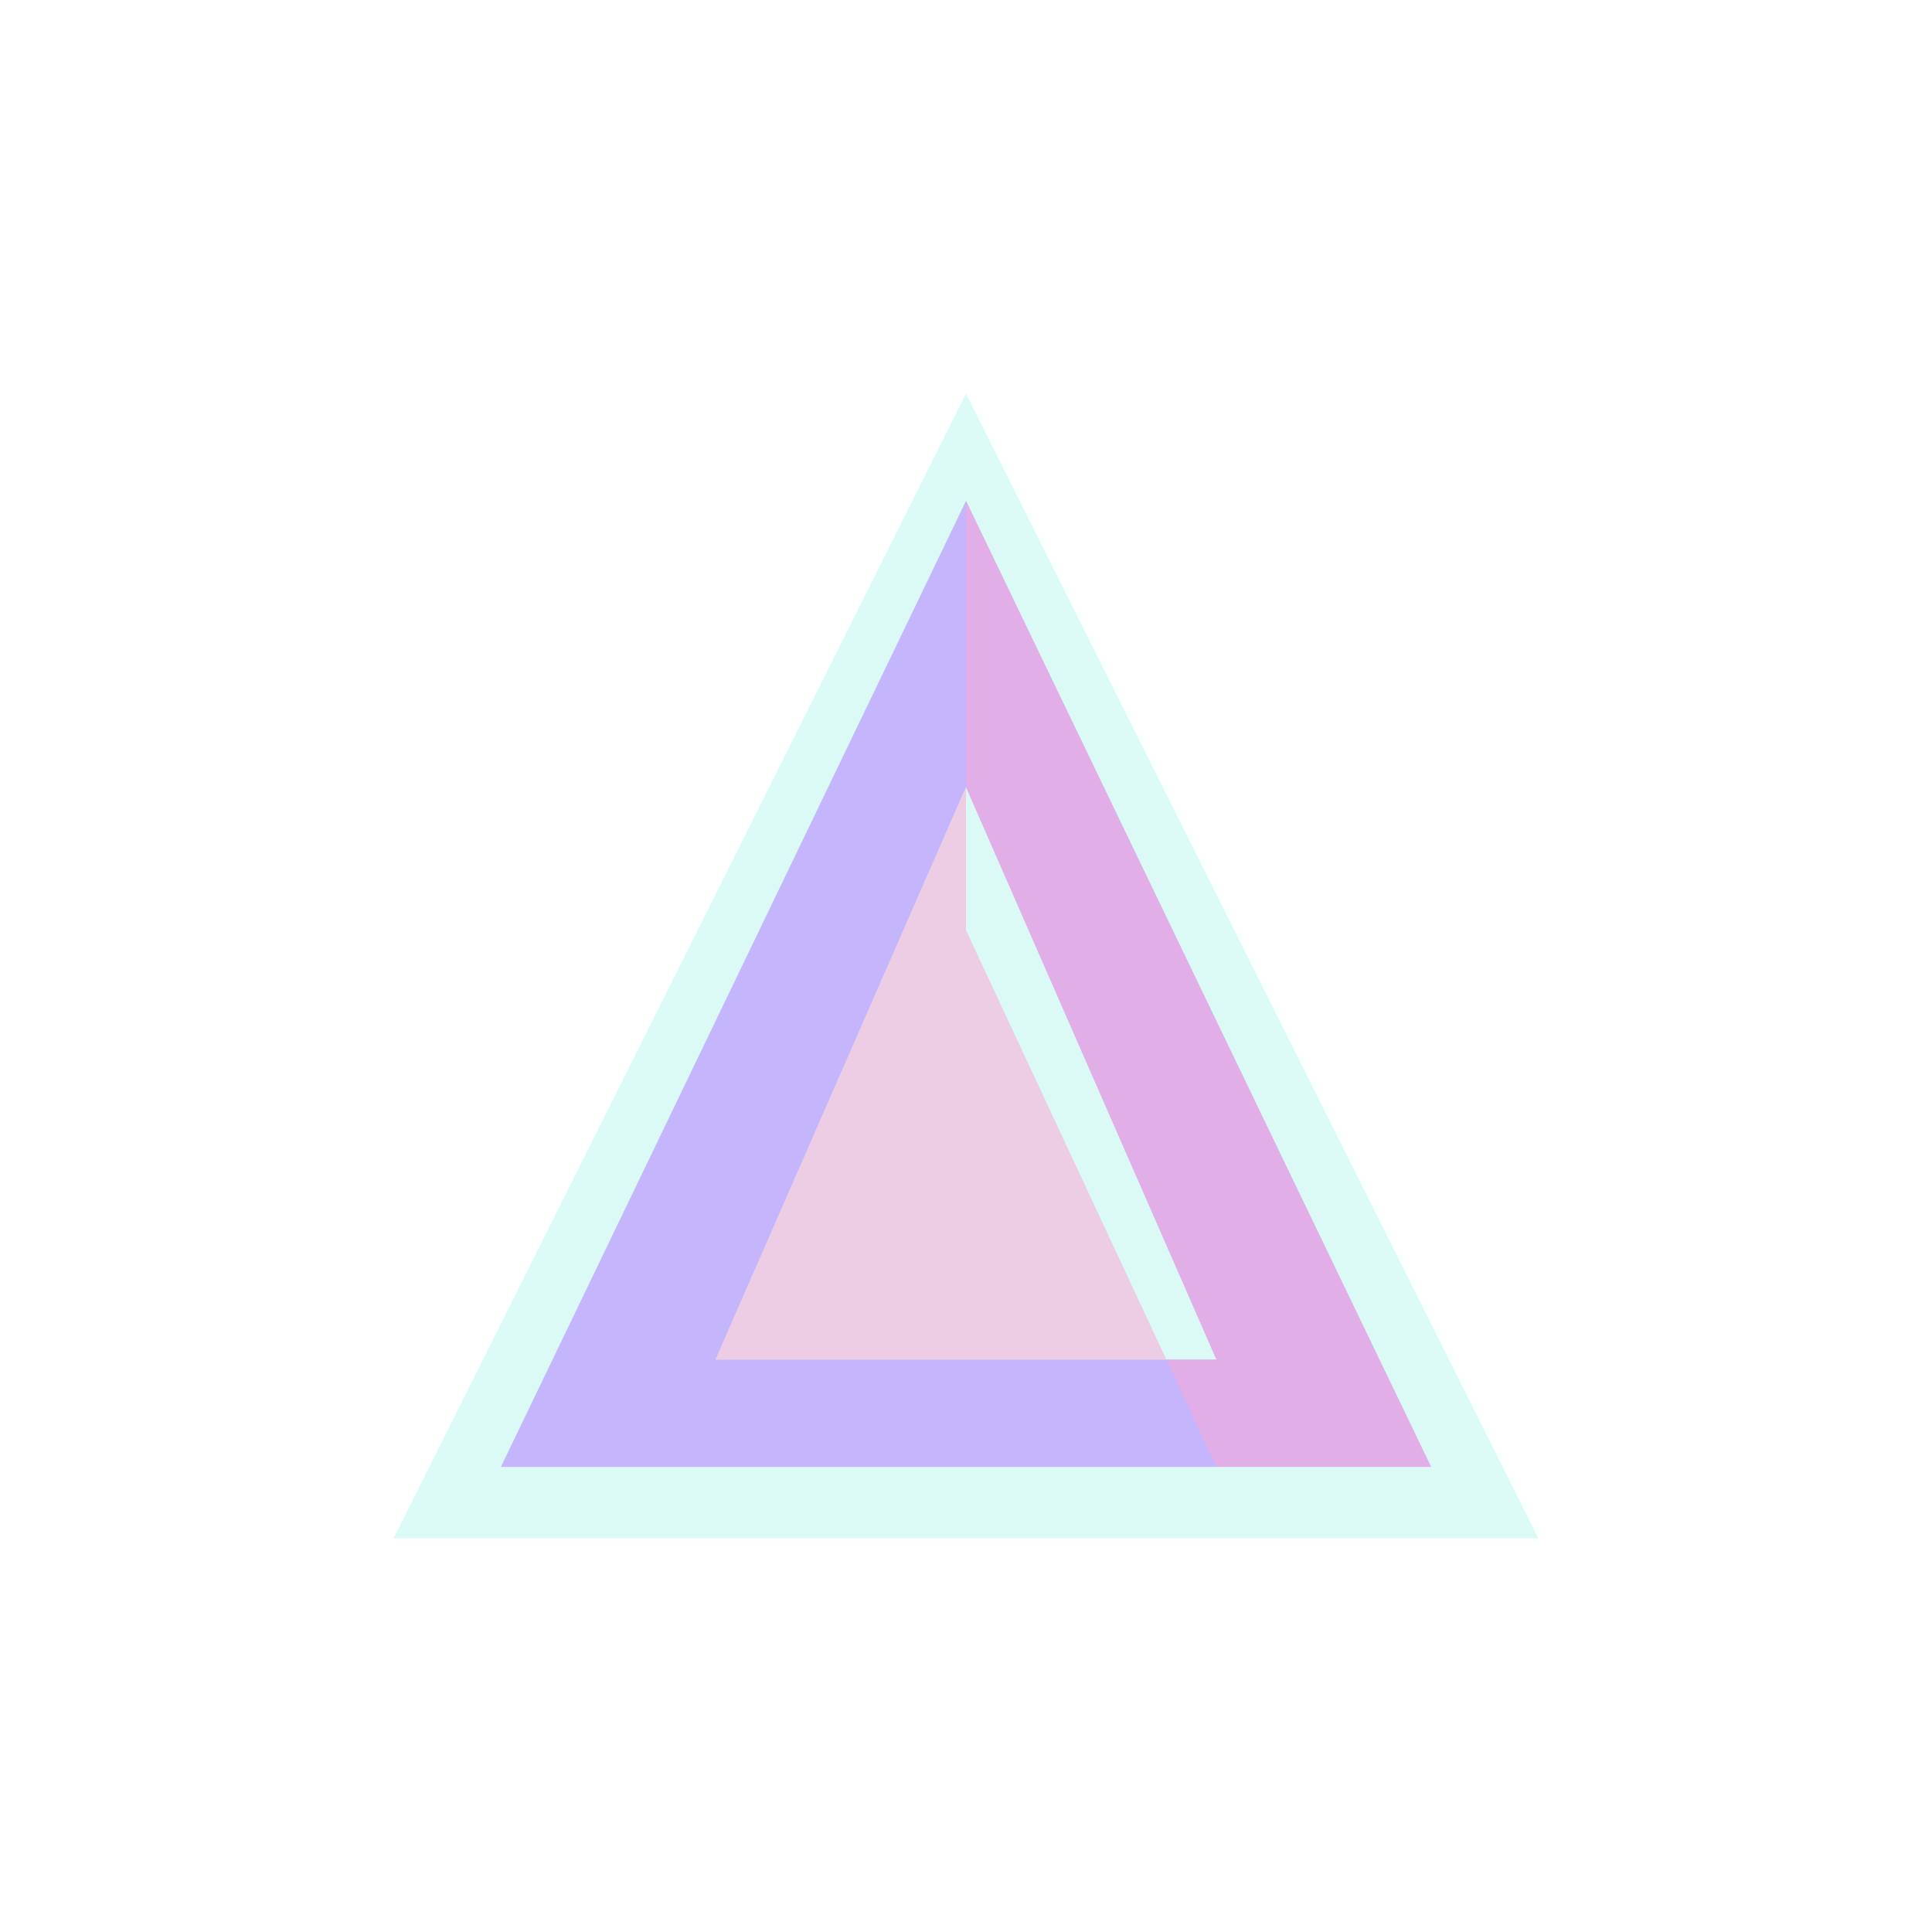
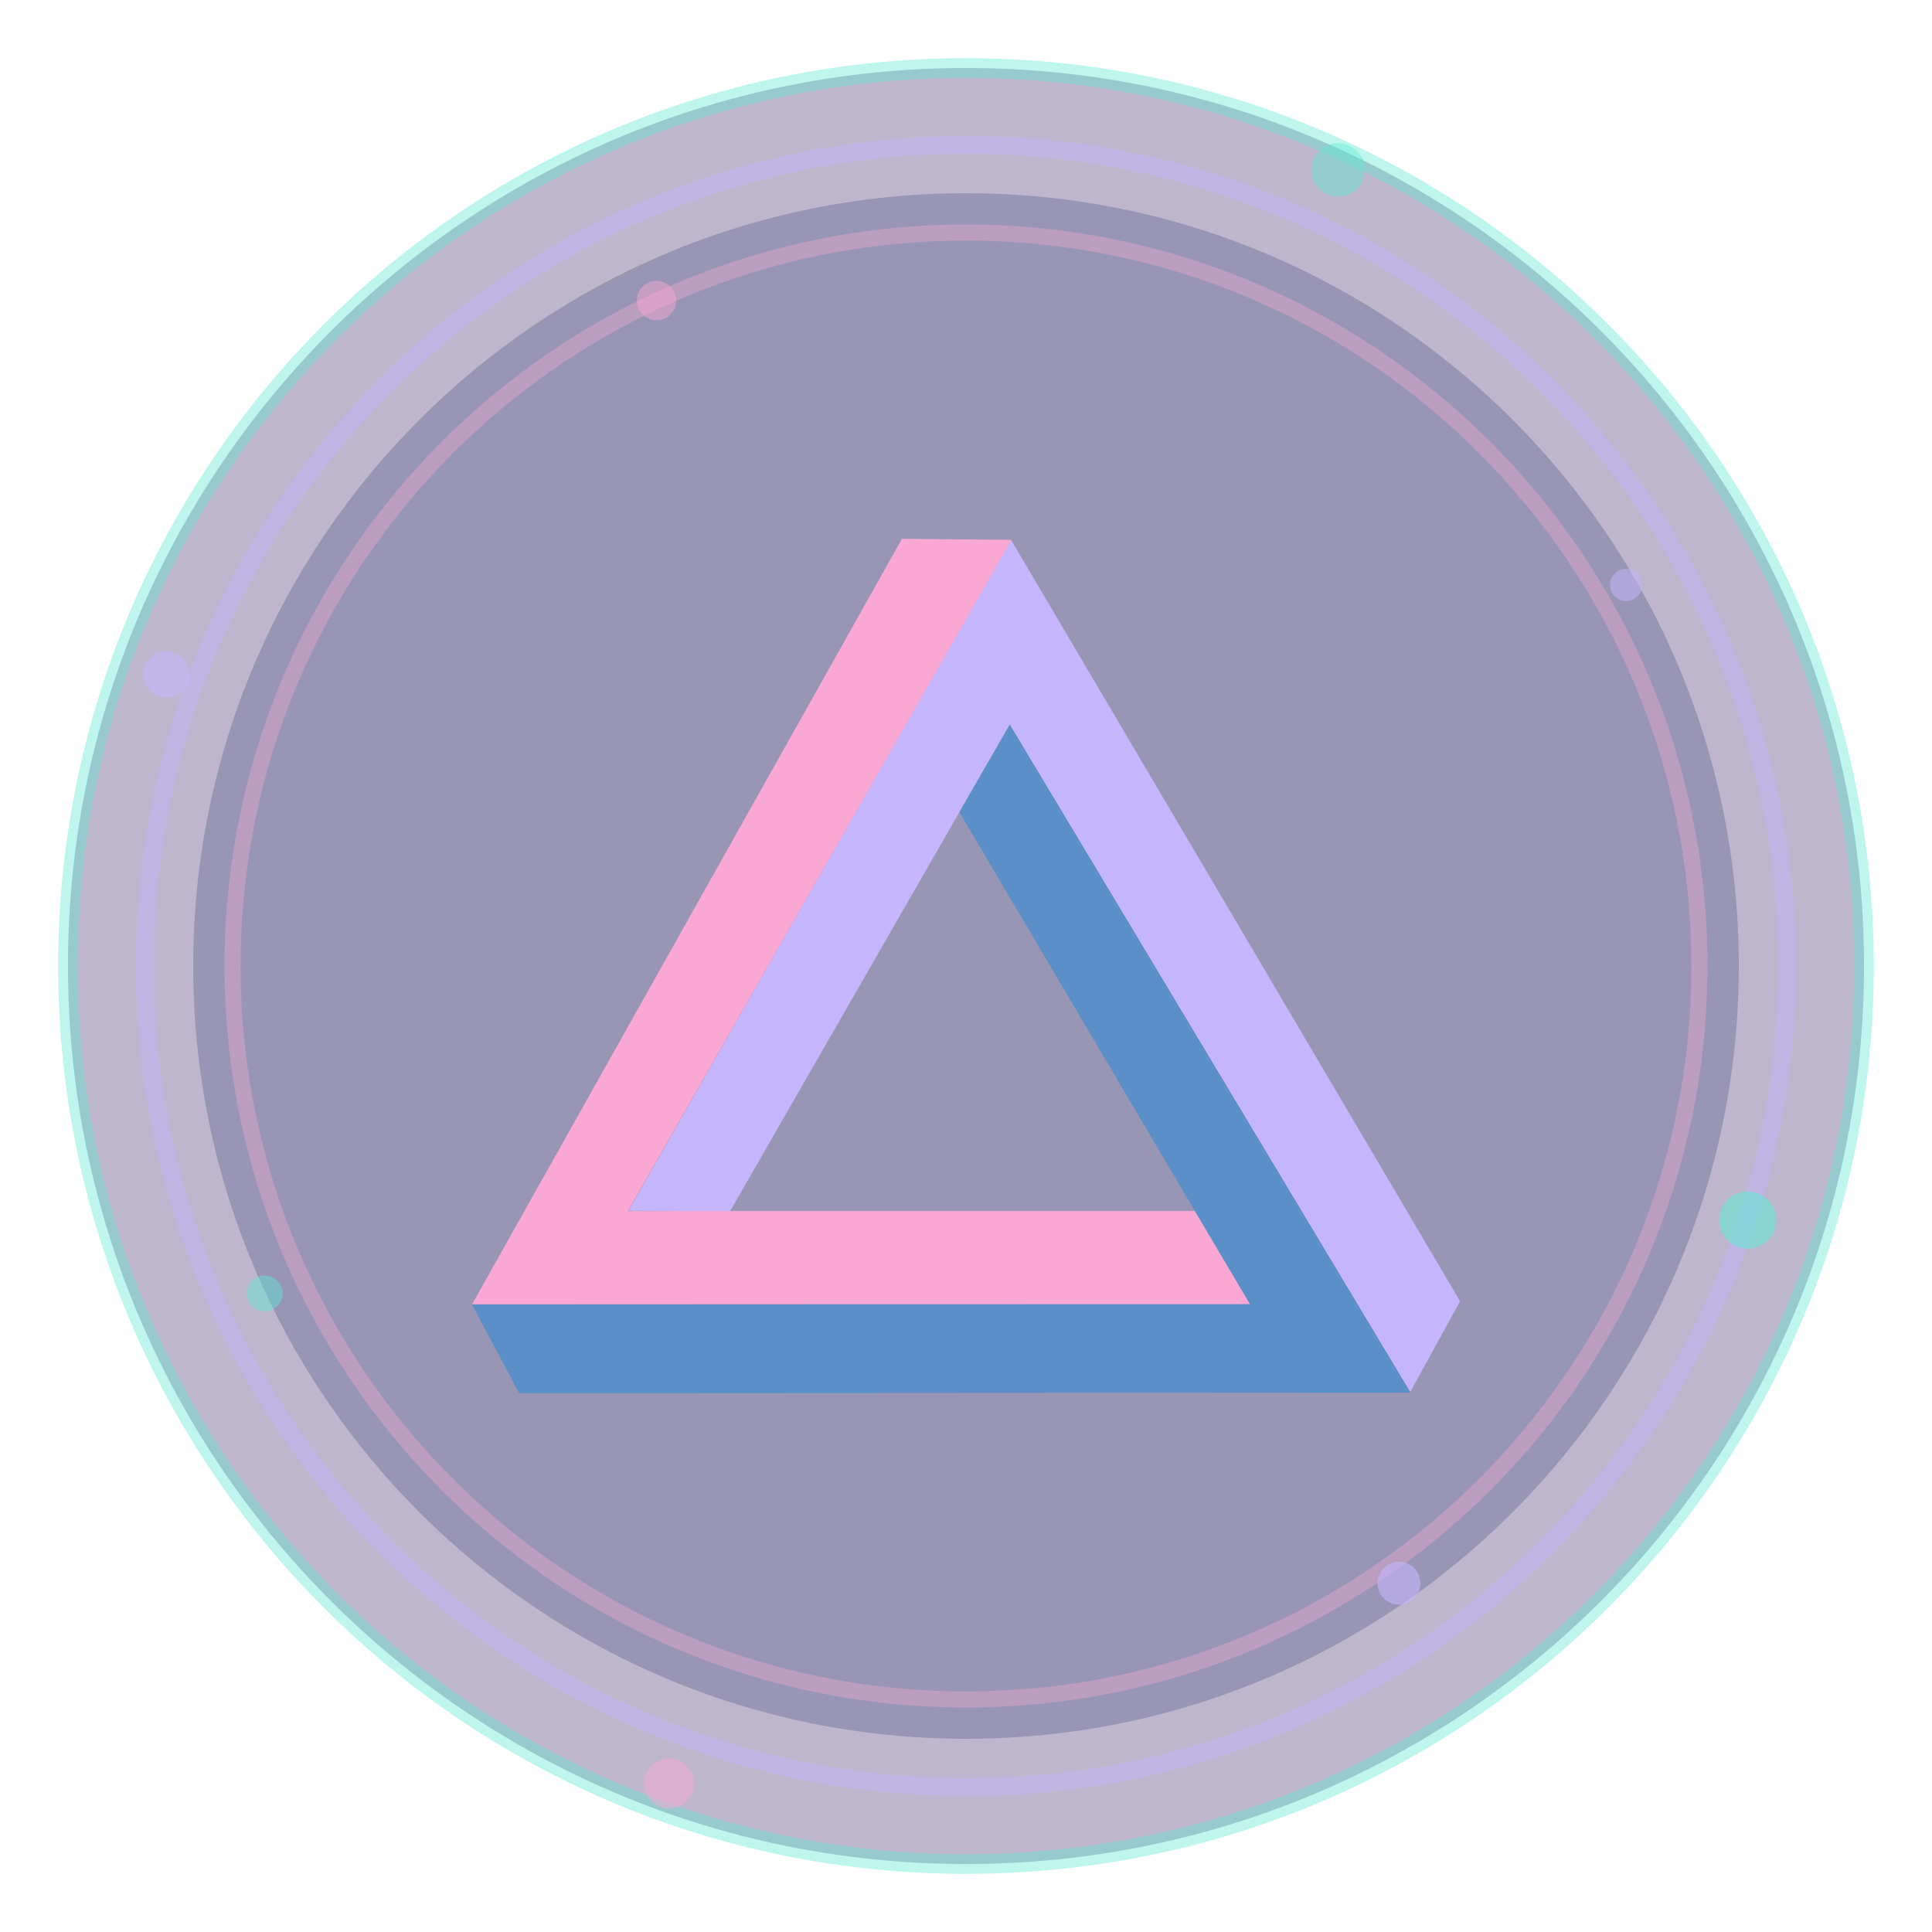
- <svg xmlns="http://www.w3.org/2000/svg" viewBox="0 0 108 108" width="512" height="512" role="img" aria-label="Arthur">
-   <path fill="#5EEAD4" fill-opacity="0.22" d="M54 22L86 86H22Z" />
-   <path fill="#C4B5FD" fill-rule="evenodd" d="M54 28L80 82H28ZM54 44L68 76H40Z" />
-   <path fill="#F9A8D4" fill-opacity="0.55" fill-rule="evenodd" d="M54 28L80 82H68L54 52ZM54 44L68 76H40Z" />
+ <svg xmlns="http://www.w3.org/2000/svg" viewBox="0 0 108 108" width="512" height="512" role="img" aria-label="Arthur — triangle de Penrose">
+   <circle cx="54" cy="54" r="50.2" fill="#46306E" fill-opacity="0.35" />
+   <circle cx="54" cy="54" r="43.2" fill="#374678" fill-opacity="0.28" />
+   <circle cx="54" cy="54" r="41" fill="none" stroke="#F9A8D4" stroke-opacity="0.35" stroke-width="0.9" />
+   <circle cx="54" cy="54" r="45.9" fill="none" stroke="#C4B5FD" stroke-opacity="0.45" stroke-width="1" />
+   <circle cx="54" cy="54" r="50.2" fill="none" stroke="#5EEAD4" stroke-opacity="0.40" stroke-width="1.1" />
+   <circle cx="97.7" cy="68.2" r="1.6" fill="#5EEAD4" fill-opacity="0.55" />
+   <circle cx="78.2" cy="88.5" r="1.2" fill="#C4B5FD" fill-opacity="0.60" />
+   <circle cx="37.4" cy="99.7" r="1.4" fill="#F9A8D4" fill-opacity="0.50" />
+   <circle cx="14.8" cy="72.3" r="1.0" fill="#5EEAD4" fill-opacity="0.45" />
+   <circle cx="9.3" cy="37.7" r="1.3" fill="#C4B5FD" fill-opacity="0.55" />
+   <circle cx="36.7" cy="16.8" r="1.1" fill="#F9A8D4" fill-opacity="0.48" />
+   <circle cx="74.8" cy="9.5" r="1.5" fill="#5EEAD4" fill-opacity="0.42" />
+   <circle cx="90.9" cy="32.7" r="0.9" fill="#C4B5FD" fill-opacity="0.52" />
+   <path fill="#C4B5FD" d="M35.13 67.68L40.81 67.71L56.44 40.51L78.83 77.82L81.62 72.74L56.52 30.18Z" />
+   <path fill="#5B8FC8" d="M26.38 72.92L29.02 77.88L78.85 77.85L56.45 40.51L53.63 45.4L69.86 72.89Z" />
+   <path fill="#F9A8D4" d="M50.42 30.12L26.39 72.91L69.87 72.9L66.79 67.7L35.1 67.7L56.54 30.18Z" />
</svg>
